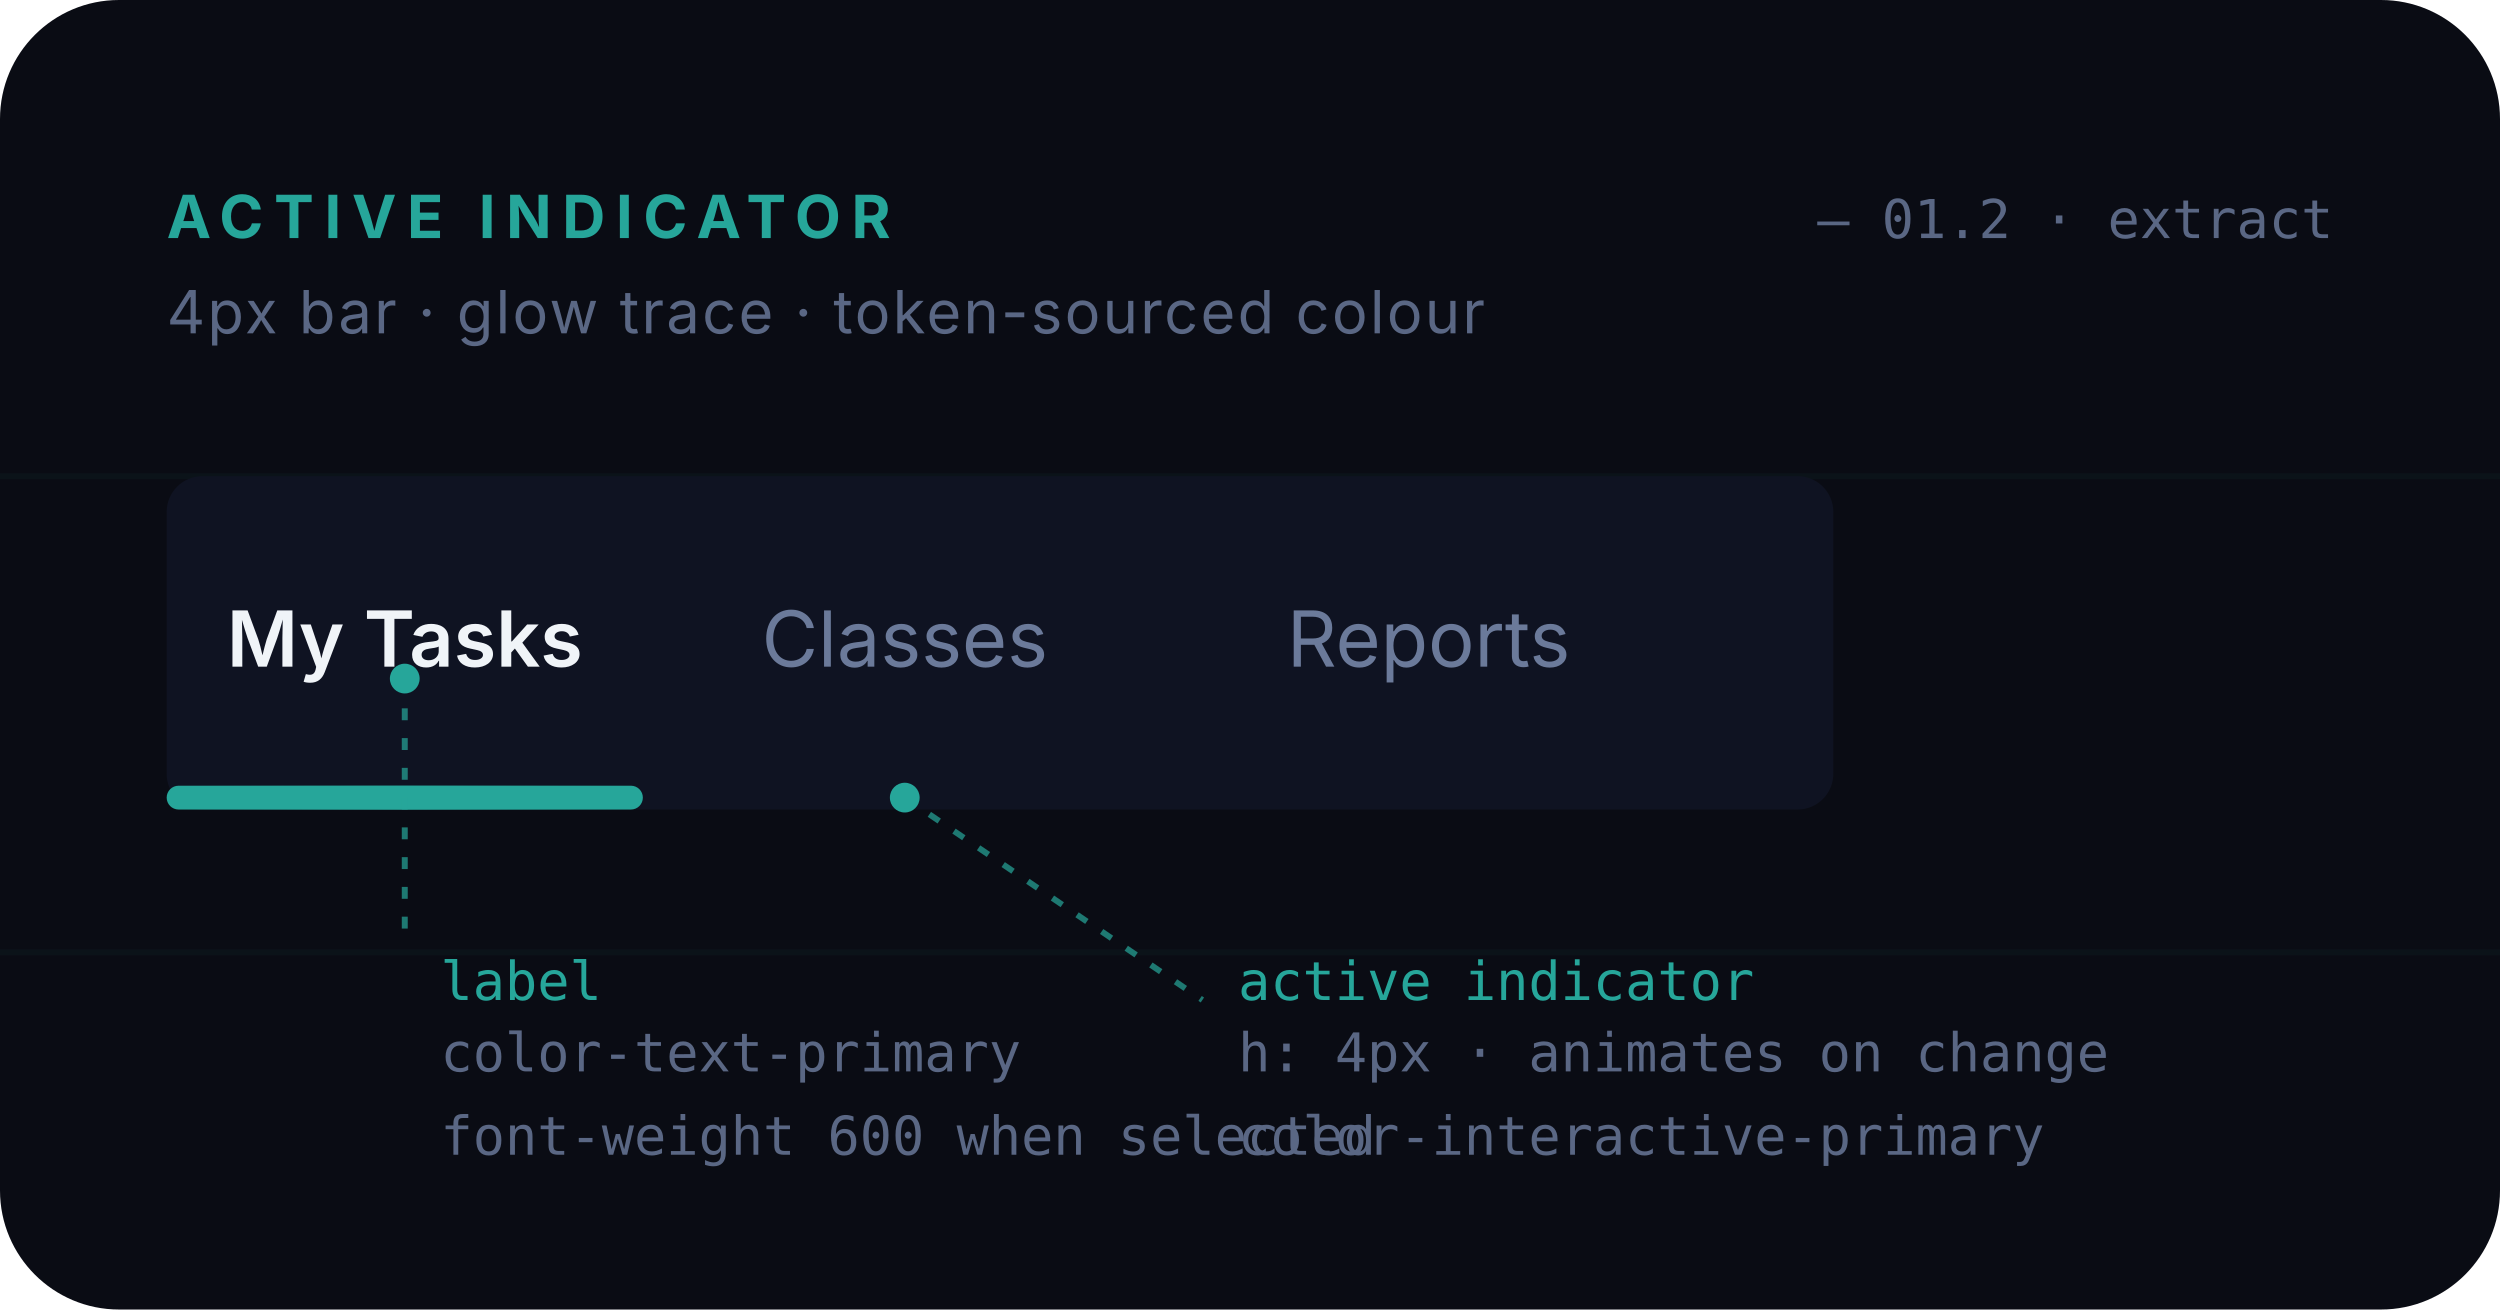
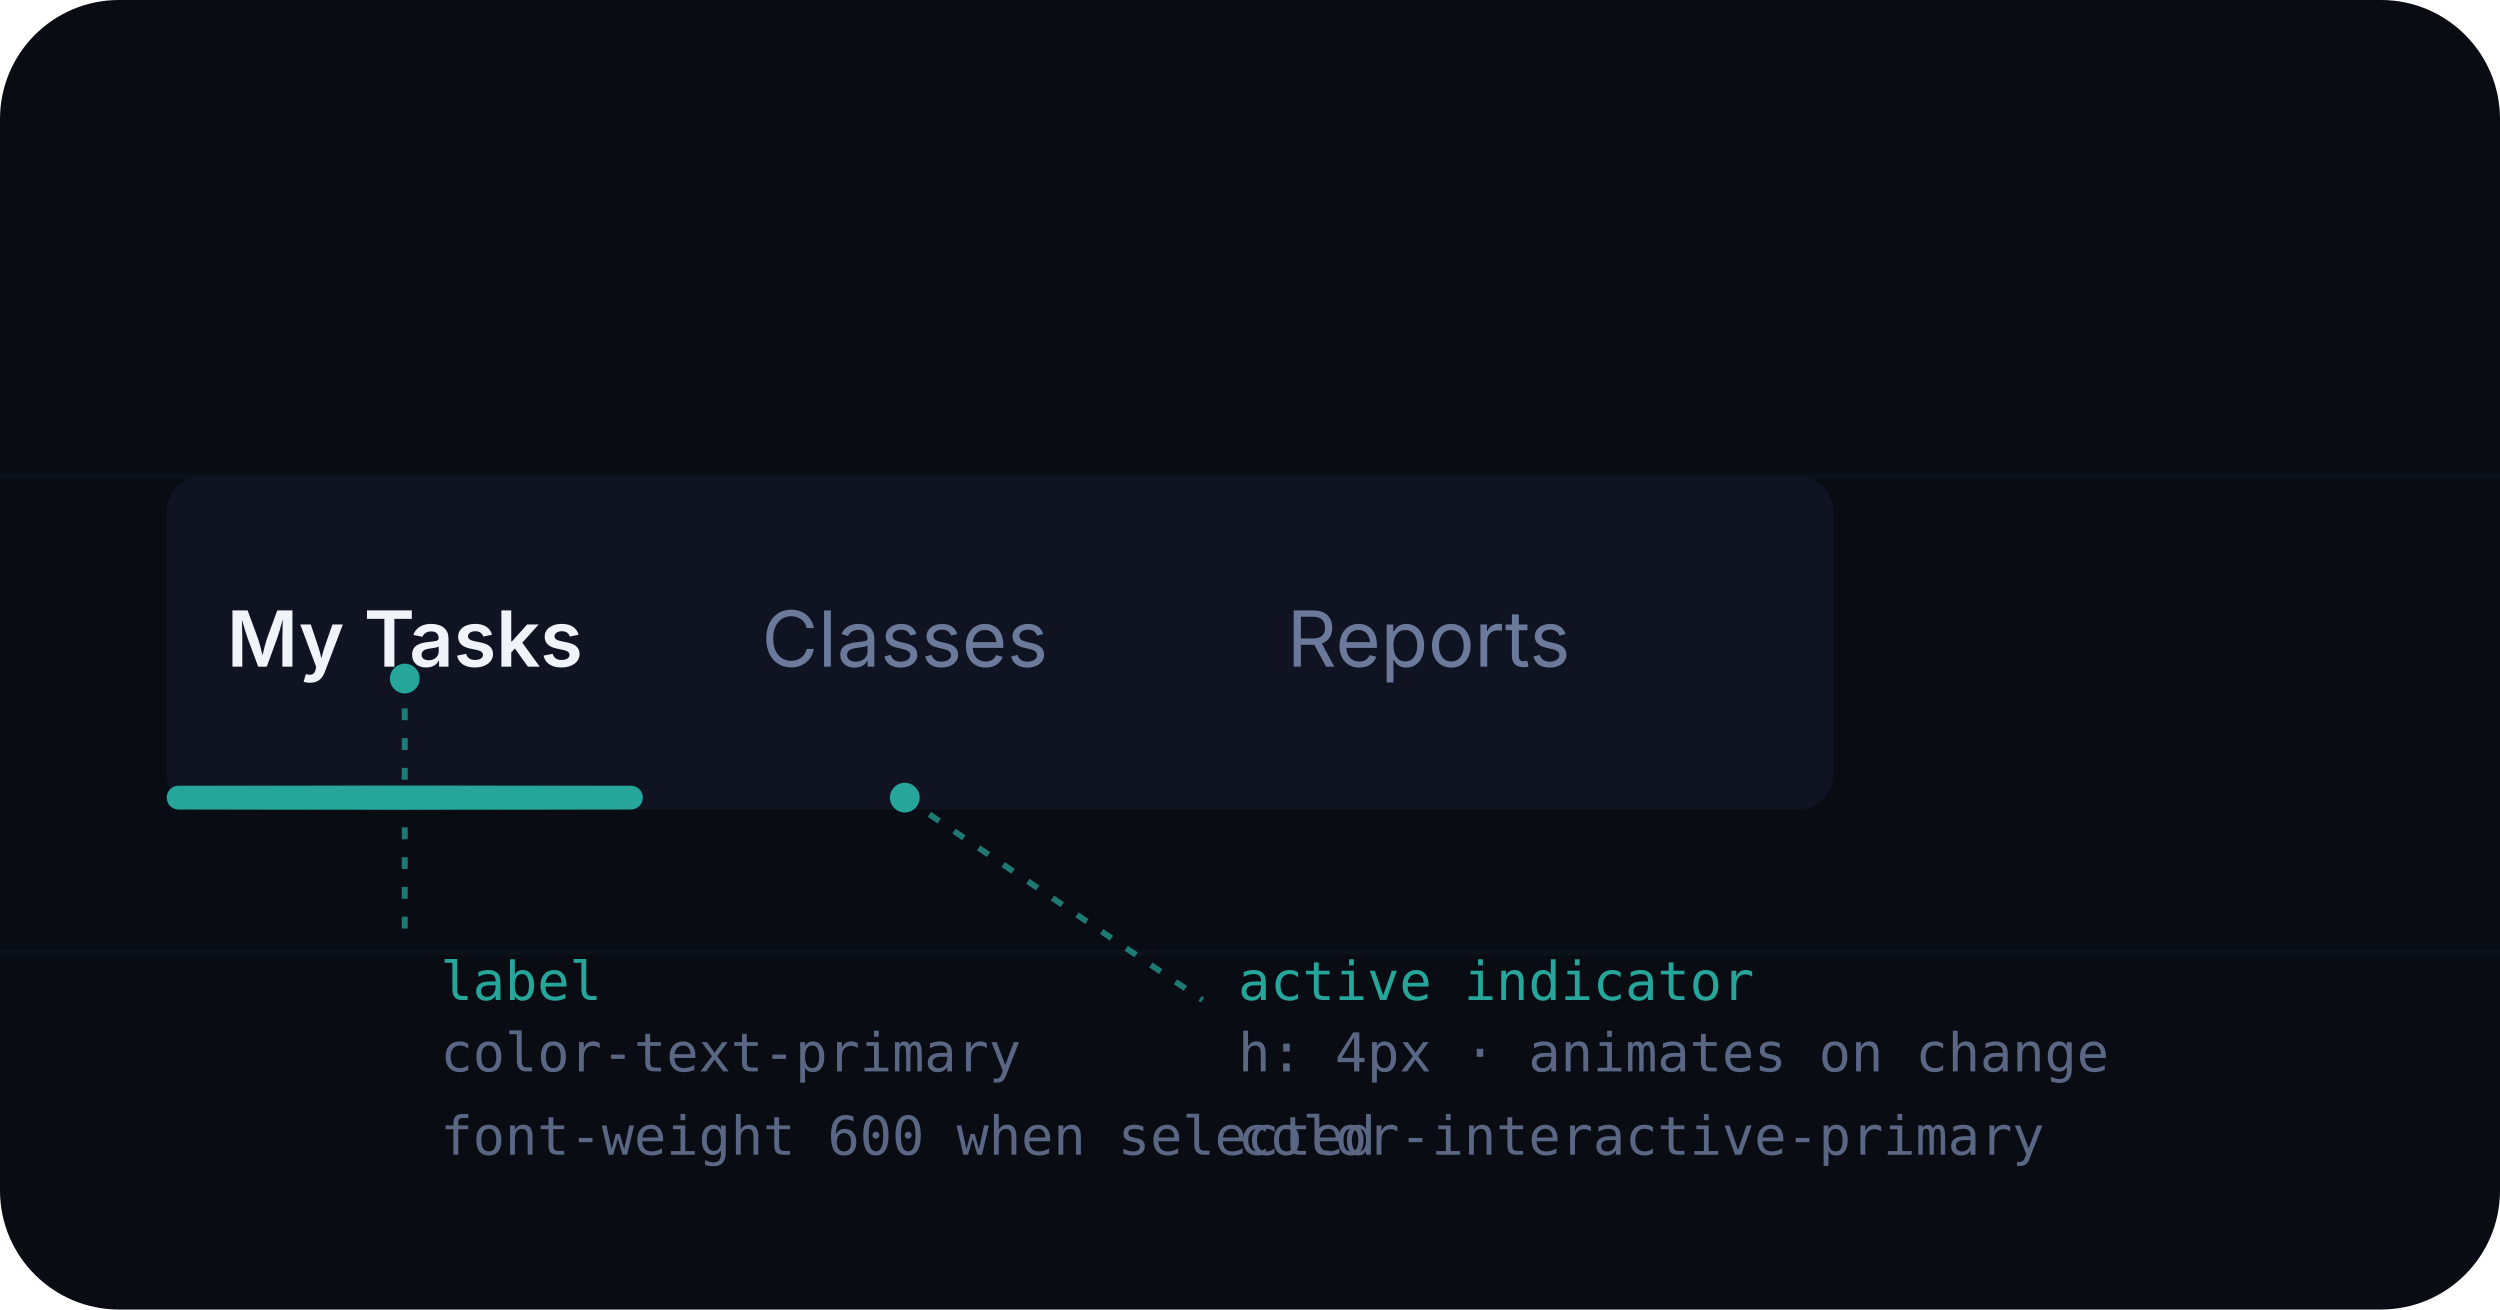
<svg xmlns="http://www.w3.org/2000/svg" width="420" height="220" viewBox="0 0 420 220" fill="none">
  <defs>
    <linearGradient id="indicatorGlow" x1="0" y1="0" x2="1" y2="0">
      <stop offset="0%" stop-color="#26A69A" stop-opacity="0" />
      <stop offset="50%" stop-color="#26A69A" />
      <stop offset="100%" stop-color="#26A69A" stop-opacity="0" />
    </linearGradient>
  </defs>
  <rect width="420" height="220" rx="20" fill="#0A0C14" />
  <g opacity="0.04">
    <line x1="0" y1="80" x2="420" y2="80" stroke="#26A69A" />
    <line x1="0" y1="160" x2="420" y2="160" stroke="#26A69A" />
  </g>
-   <text x="28" y="40" font-family="'Inter', system-ui, sans-serif" font-size="10" font-weight="700" letter-spacing="0.18em" fill="#26A69A">ACTIVE INDICATOR</text>
-   <text x="28" y="56" font-family="'Inter', system-ui, sans-serif" font-size="10" fill="#5A6784" letter-spacing="0.04em">4px bar · glow trace · token-sourced colour</text>
-   <text x="392" y="40" font-family="'Menlo', 'Consolas', monospace" font-size="9" fill="#5A6784" text-anchor="end">— 01.2 · extract</text>
  <rect x="28" y="80" width="280" height="56" rx="6" fill="#0F1322" />
  <text x="68" y="112" font-family="'Inter', system-ui, sans-serif" font-size="13" font-weight="600" fill="#F0F4F8" text-anchor="middle">My Tasks</text>
  <rect x="28" y="132" width="80" height="4" rx="2" fill="url(#indicatorGlow)" />
  <rect x="28" y="132" width="80" height="4" rx="2" fill="#26A69A" />
  <text x="152" y="112" font-family="'Inter', system-ui, sans-serif" font-size="13" fill="#6B7A9A" text-anchor="middle">Classes</text>
  <text x="240" y="112" font-family="'Inter', system-ui, sans-serif" font-size="13" fill="#6B7A9A" text-anchor="middle">Reports</text>
  <line x1="68" y1="114" x2="68" y2="158" stroke="#26A69A" stroke-width="1" stroke-dasharray="2 3" opacity="0.7" />
  <circle cx="68" cy="114" r="2.5" fill="#26A69A" />
  <text x="74" y="168" font-family="'Menlo', 'Consolas', monospace" font-size="9" fill="#26A69A">label</text>
  <text x="74" y="180" font-family="'Menlo', 'Consolas', monospace" font-size="9" fill="#5A6784">color-text-primary</text>
  <text x="74" y="194" font-family="'Menlo', 'Consolas', monospace" font-size="9" fill="#5A6784">font-weight 600 when selected</text>
  <line x1="152" y1="134" x2="202" y2="168" stroke="#26A69A" stroke-width="1" stroke-dasharray="2 3" opacity="0.7" />
  <circle cx="152" cy="134" r="2.5" fill="#26A69A" />
  <text x="208" y="168" font-family="'Menlo', 'Consolas', monospace" font-size="9" fill="#26A69A">active indicator</text>
  <text x="208" y="180" font-family="'Menlo', 'Consolas', monospace" font-size="9" fill="#5A6784">h: 4px · animates on change</text>
  <text x="208" y="194" font-family="'Menlo', 'Consolas', monospace" font-size="9" fill="#5A6784">color-interactive-primary</text>
</svg>
